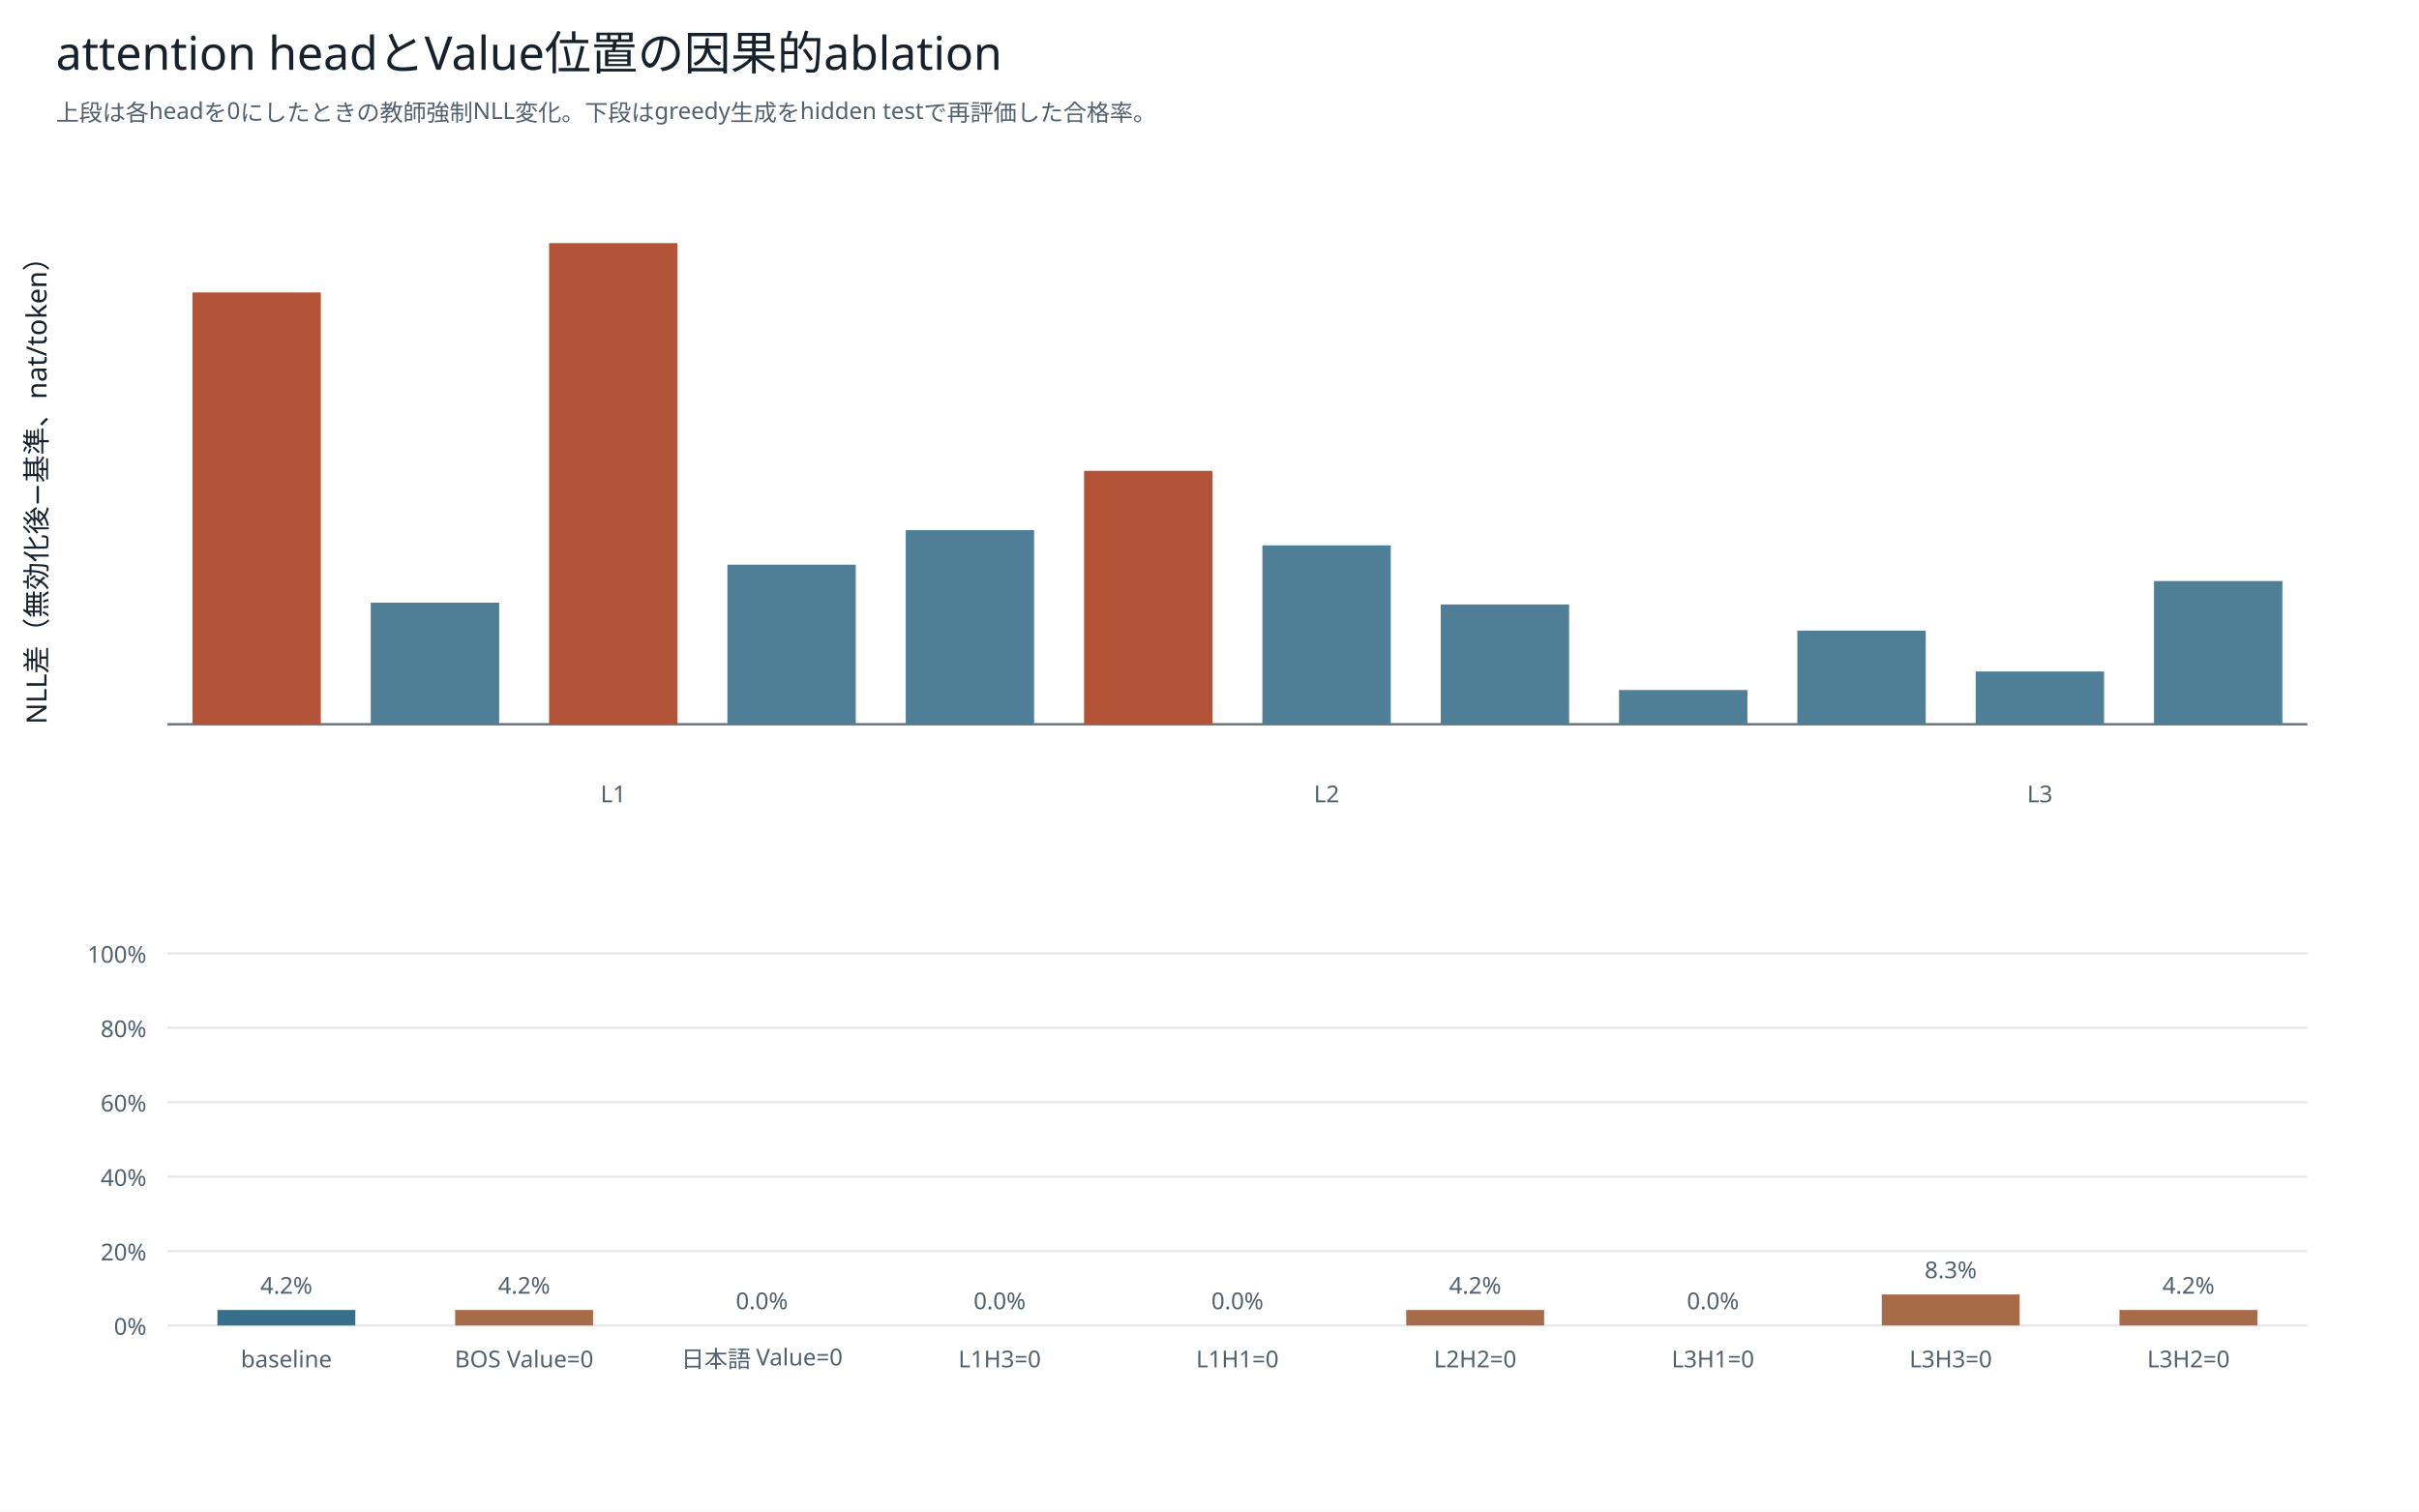
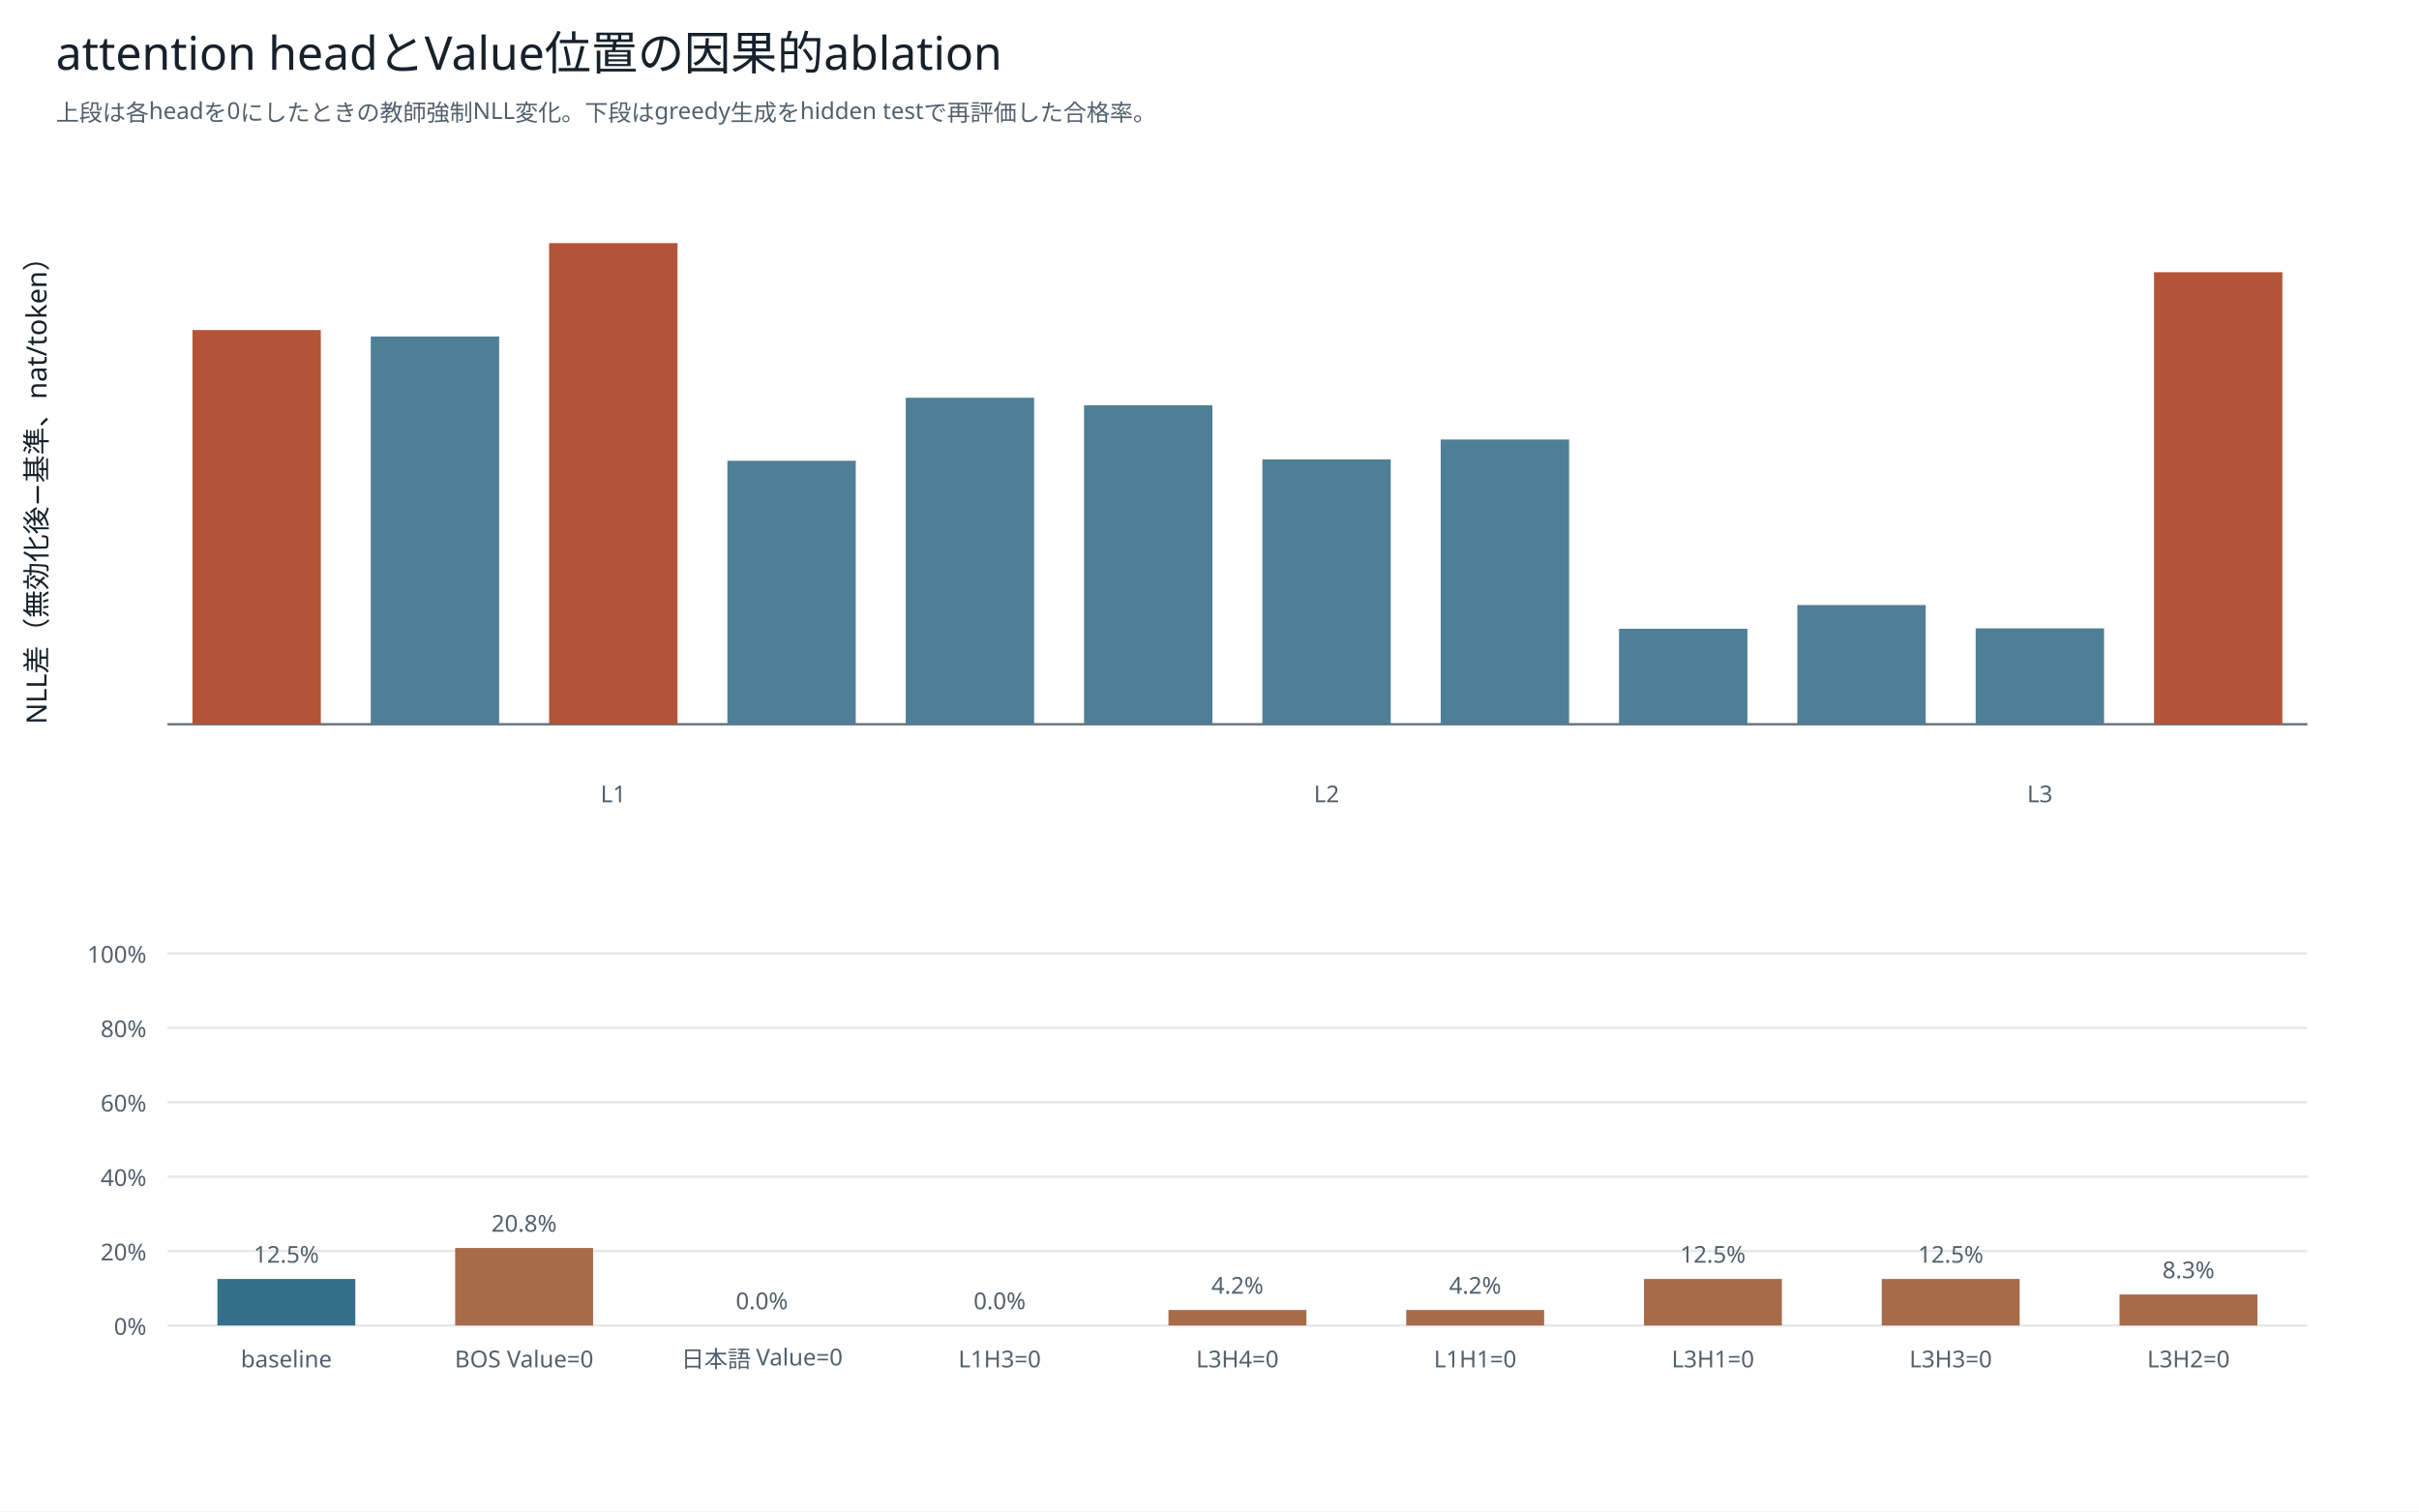
<svg xmlns="http://www.w3.org/2000/svg" width="1040" height="650" viewBox="0 0 1040 650" role="img">
  <rect width="100%" height="100%" fill="#fff" />
  <style>text{font-family:system-ui,sans-serif;fill:#17212b;font-size:12px}.small{font-size:10px;fill:#52606d}.title{font-size:20px;font-weight:500}.label{font-size:13px;font-weight:500}</style>
  <text x="24" y="30" class="title">attention headとValue位置の因果的ablation</text>
  <text x="24" y="52" class="small">上段は各headを0にしたときの教師強制NLL変化。下段はgreedy生成をhidden testで再評価した合格率。</text>
  <line x1="72" y1="311.45" x2="992" y2="311.45" stroke="#66717d" />
-   <rect x="82.73" y="125.76" width="55.20" height="185.69" fill="#b35438" />
-   <rect x="159.40" y="259.17" width="55.20" height="52.28" fill="#4f7f96" />
+   <rect x="82.73" y="141.93" width="55.20" height="169.52" fill="#b35438" />
+   <rect x="159.40" y="144.69" width="55.20" height="166.76" fill="#4f7f96" />
  <rect x="236.07" y="104.55" width="55.20" height="206.90" fill="#b35438" />
  <text x="263.67" y="345" text-anchor="middle" class="small">L1</text>
-   <rect x="312.73" y="242.83" width="55.20" height="68.62" fill="#4f7f96" />
-   <rect x="389.40" y="227.98" width="55.20" height="83.47" fill="#4f7f96" />
-   <rect x="466.07" y="202.47" width="55.20" height="108.98" fill="#b35438" />
-   <rect x="542.73" y="234.53" width="55.20" height="76.92" fill="#4f7f96" />
+   <rect x="312.73" y="198.15" width="55.20" height="113.30" fill="#4f7f96" />
+   <rect x="389.40" y="171.05" width="55.20" height="140.40" fill="#4f7f96" />
+   <rect x="466.07" y="174.27" width="55.20" height="137.18" fill="#4f7f96" />
+   <rect x="542.73" y="197.54" width="55.20" height="113.91" fill="#4f7f96" />
  <text x="570.33" y="345" text-anchor="middle" class="small">L2</text>
-   <rect x="619.40" y="259.94" width="55.20" height="51.51" fill="#4f7f96" />
-   <rect x="696.07" y="296.73" width="55.20" height="14.72" fill="#4f7f96" />
-   <rect x="772.73" y="271.19" width="55.20" height="40.26" fill="#4f7f96" />
-   <rect x="849.40" y="288.76" width="55.20" height="22.69" fill="#4f7f96" />
+   <rect x="619.40" y="189.00" width="55.20" height="122.44" fill="#4f7f96" />
+   <rect x="696.07" y="270.40" width="55.20" height="41.05" fill="#4f7f96" />
+   <rect x="772.73" y="260.19" width="55.20" height="51.26" fill="#4f7f96" />
+   <rect x="849.40" y="270.22" width="55.20" height="41.23" fill="#4f7f96" />
  <text x="877.00" y="345" text-anchor="middle" class="small">L3</text>
-   <rect x="926.07" y="249.86" width="55.20" height="61.59" fill="#4f7f96" />
+   <rect x="926.07" y="117.06" width="55.20" height="194.39" fill="#b35438" />
  <text x="20" y="208.0" text-anchor="middle" transform="rotate(-90 20 208.0)">NLL差（無効化後−基準、nat/token）</text>
  <line x1="72" y1="570.00" x2="992" y2="570.00" stroke="#e5e8eb" />
  <text x="63" y="574.00" text-anchor="end" class="small">0%</text>
  <line x1="72" y1="538.00" x2="992" y2="538.00" stroke="#e5e8eb" />
  <text x="63" y="542.00" text-anchor="end" class="small">20%</text>
  <line x1="72" y1="506.00" x2="992" y2="506.00" stroke="#e5e8eb" />
  <text x="63" y="510.00" text-anchor="end" class="small">40%</text>
  <line x1="72" y1="474.00" x2="992" y2="474.00" stroke="#e5e8eb" />
  <text x="63" y="478.00" text-anchor="end" class="small">60%</text>
  <line x1="72" y1="442.00" x2="992" y2="442.00" stroke="#e5e8eb" />
  <text x="63" y="446.00" text-anchor="end" class="small">80%</text>
  <line x1="72" y1="410.00" x2="992" y2="410.00" stroke="#e5e8eb" />
  <text x="63" y="414.00" text-anchor="end" class="small">100%</text>
-   <rect x="93.47" y="563.33" width="59.29" height="6.67" fill="#356f8a" />
-   <text x="123.11" y="556.33" text-anchor="middle" class="small">4.2%</text>
+   <rect x="93.47" y="550.00" width="59.29" height="20.00" fill="#356f8a" />
+   <text x="123.11" y="543.00" text-anchor="middle" class="small">12.5%</text>
  <text x="123.11" y="588" text-anchor="middle" class="small">baseline</text>
-   <rect x="195.69" y="563.33" width="59.29" height="6.67" fill="#a76b49" />
-   <text x="225.33" y="556.33" text-anchor="middle" class="small">4.2%</text>
+   <rect x="195.69" y="536.67" width="59.29" height="33.33" fill="#a76b49" />
+   <text x="225.33" y="529.67" text-anchor="middle" class="small">20.8%</text>
  <text x="225.33" y="588" text-anchor="middle" class="small">BOS Value=0</text>
  <rect x="297.91" y="570.00" width="59.29" height="0.00" fill="#a76b49" />
  <text x="327.56" y="563.00" text-anchor="middle" class="small">0.0%</text>
  <text x="327.56" y="588" text-anchor="middle" class="small">日本語 Value=0</text>
  <rect x="400.13" y="570.00" width="59.29" height="0.00" fill="#a76b49" />
  <text x="429.78" y="563.00" text-anchor="middle" class="small">0.0%</text>
  <text x="429.78" y="588" text-anchor="middle" class="small">L1H3=0</text>
-   <rect x="502.36" y="570.00" width="59.29" height="0.00" fill="#a76b49" />
-   <text x="532.00" y="563.00" text-anchor="middle" class="small">0.0%</text>
-   <text x="532.00" y="588" text-anchor="middle" class="small">L1H1=0</text>
+   <rect x="502.36" y="563.33" width="59.29" height="6.67" fill="#a76b49" />
+   <text x="532.00" y="556.33" text-anchor="middle" class="small">4.2%</text>
+   <text x="532.00" y="588" text-anchor="middle" class="small">L3H4=0</text>
  <rect x="604.58" y="563.33" width="59.29" height="6.67" fill="#a76b49" />
  <text x="634.22" y="556.33" text-anchor="middle" class="small">4.2%</text>
-   <text x="634.22" y="588" text-anchor="middle" class="small">L2H2=0</text>
-   <rect x="706.80" y="570.00" width="59.29" height="0.00" fill="#a76b49" />
-   <text x="736.44" y="563.00" text-anchor="middle" class="small">0.0%</text>
+   <text x="634.22" y="588" text-anchor="middle" class="small">L1H1=0</text>
+   <rect x="706.80" y="550.00" width="59.29" height="20.00" fill="#a76b49" />
+   <text x="736.44" y="543.00" text-anchor="middle" class="small">12.5%</text>
  <text x="736.44" y="588" text-anchor="middle" class="small">L3H1=0</text>
-   <rect x="809.02" y="556.67" width="59.29" height="13.33" fill="#a76b49" />
-   <text x="838.67" y="549.67" text-anchor="middle" class="small">8.3%</text>
+   <rect x="809.02" y="550.00" width="59.29" height="20.00" fill="#a76b49" />
+   <text x="838.67" y="543.00" text-anchor="middle" class="small">12.5%</text>
  <text x="838.67" y="588" text-anchor="middle" class="small">L3H3=0</text>
-   <rect x="911.24" y="563.33" width="59.29" height="6.67" fill="#a76b49" />
-   <text x="940.89" y="556.33" text-anchor="middle" class="small">4.2%</text>
+   <rect x="911.24" y="556.67" width="59.29" height="13.33" fill="#a76b49" />
+   <text x="940.89" y="549.67" text-anchor="middle" class="small">8.3%</text>
  <text x="940.89" y="588" text-anchor="middle" class="small">L3H2=0</text>
</svg>
